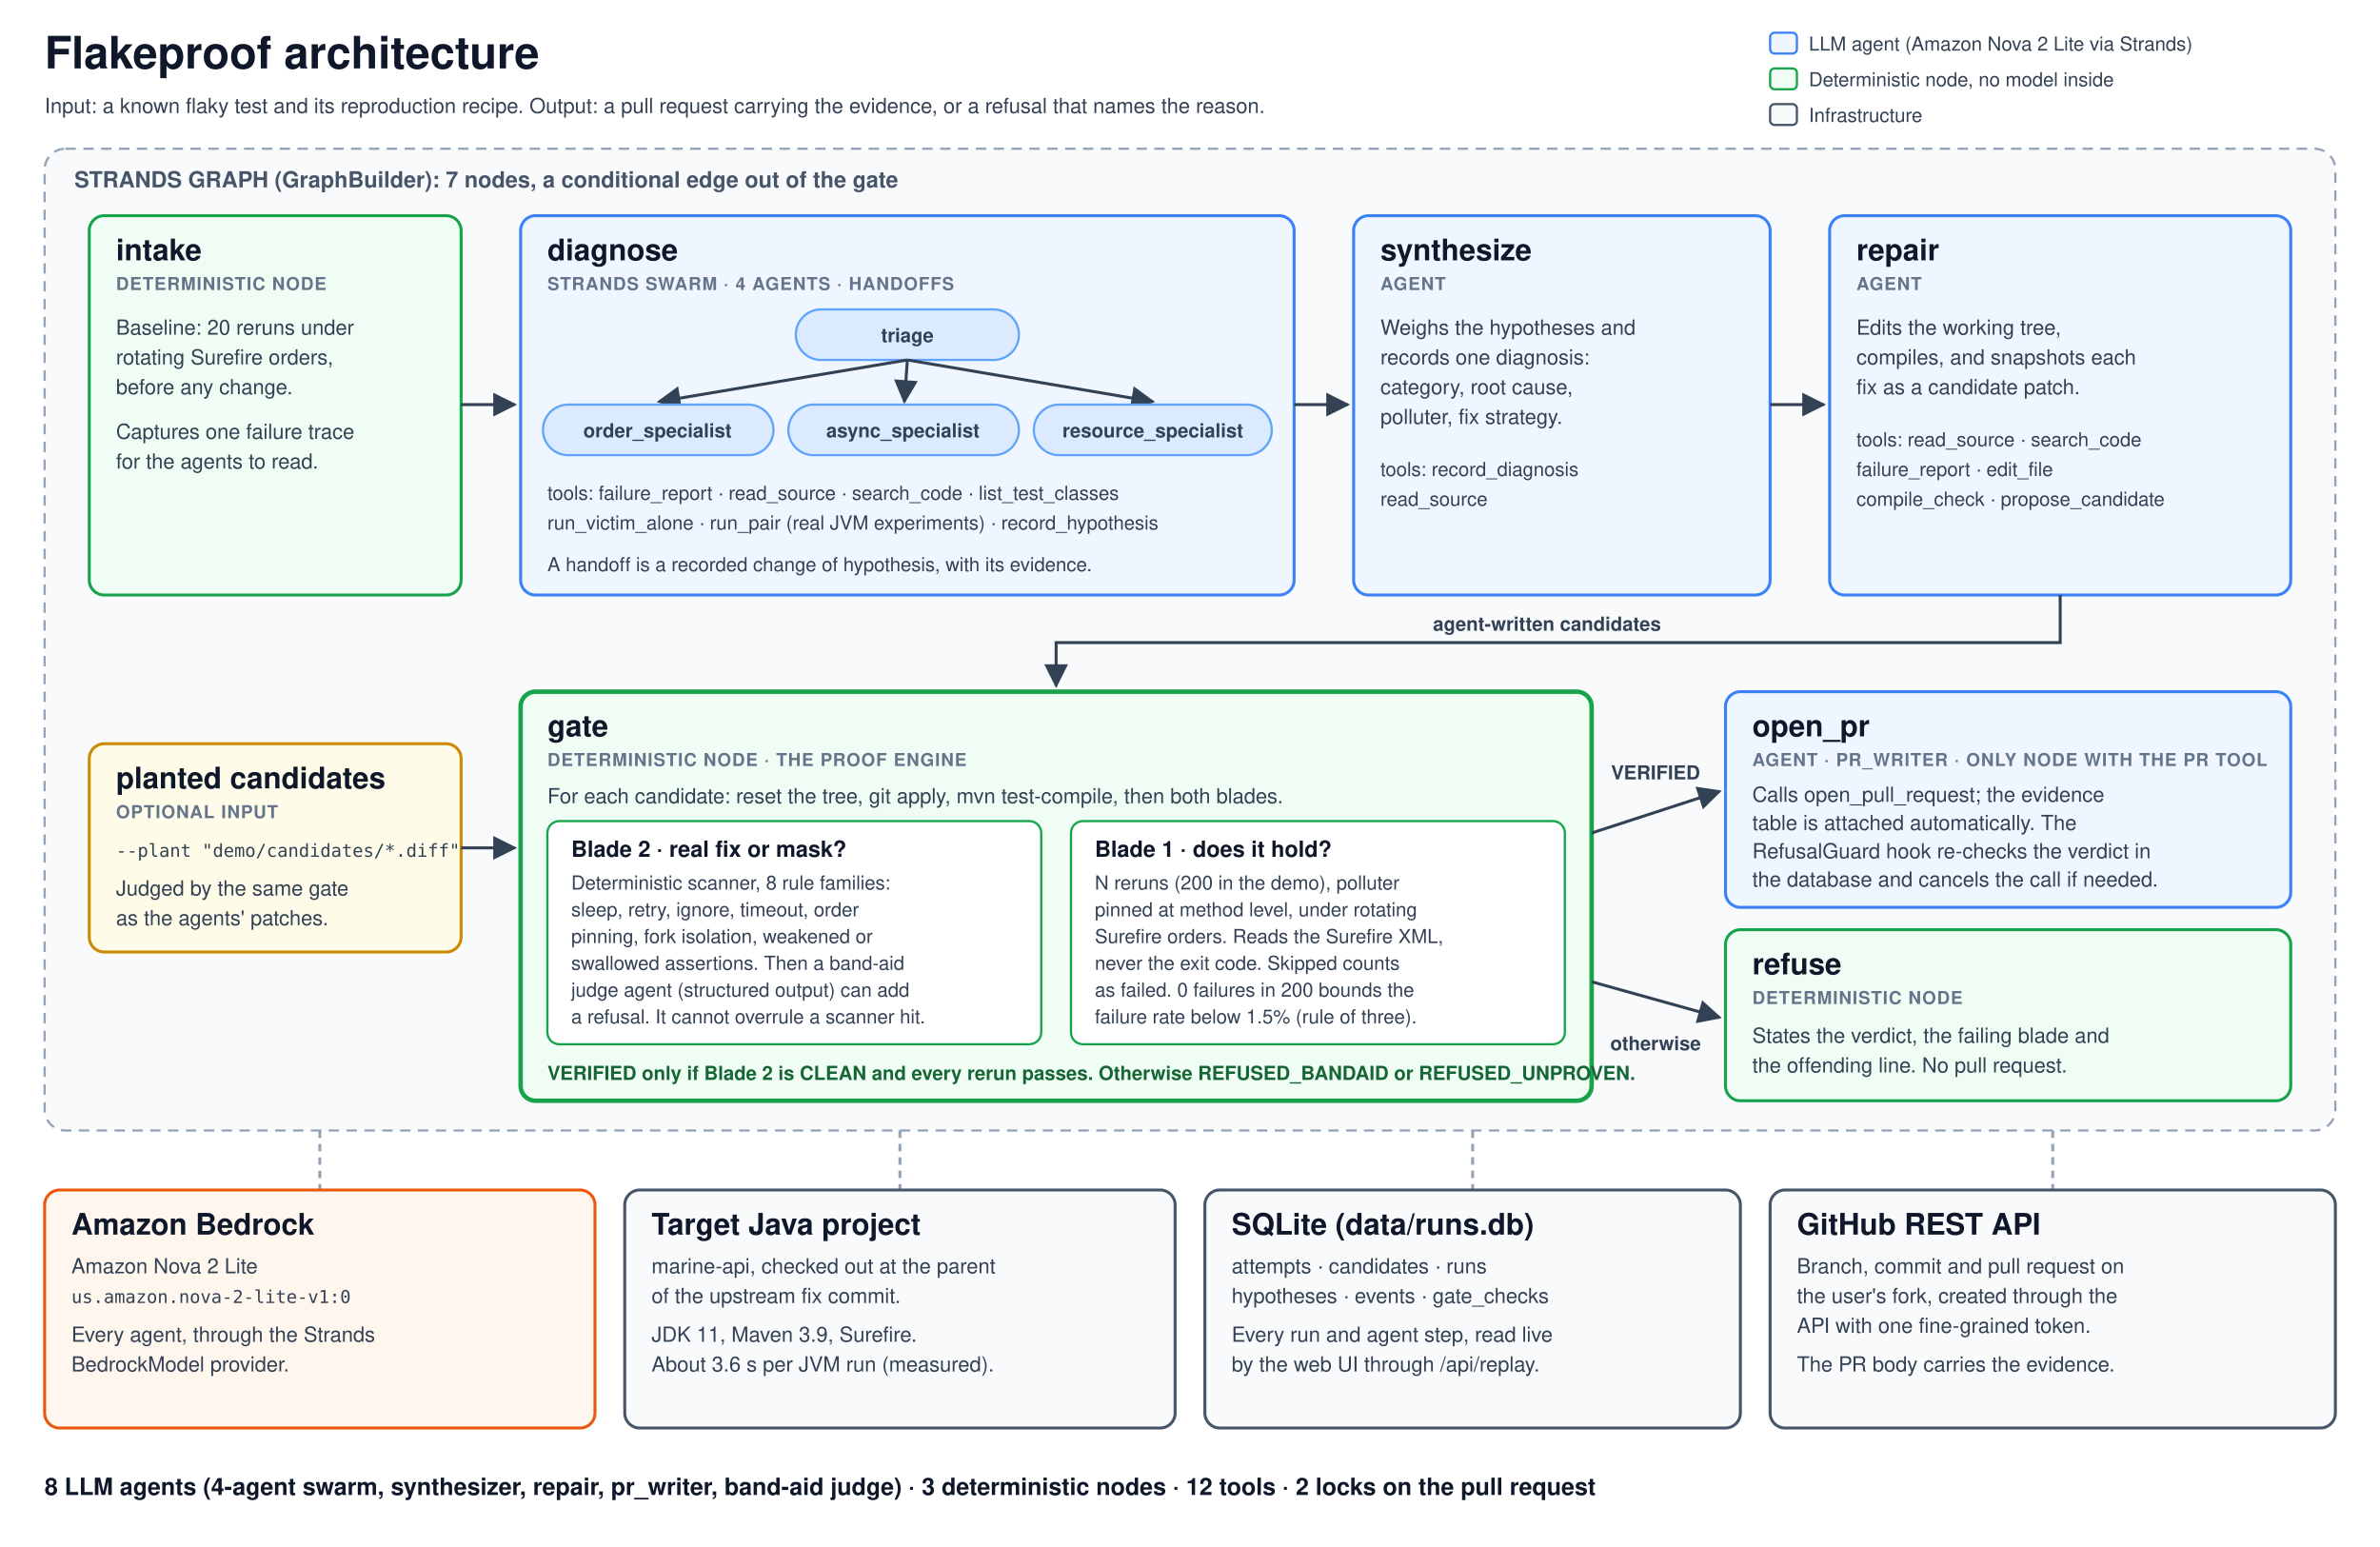
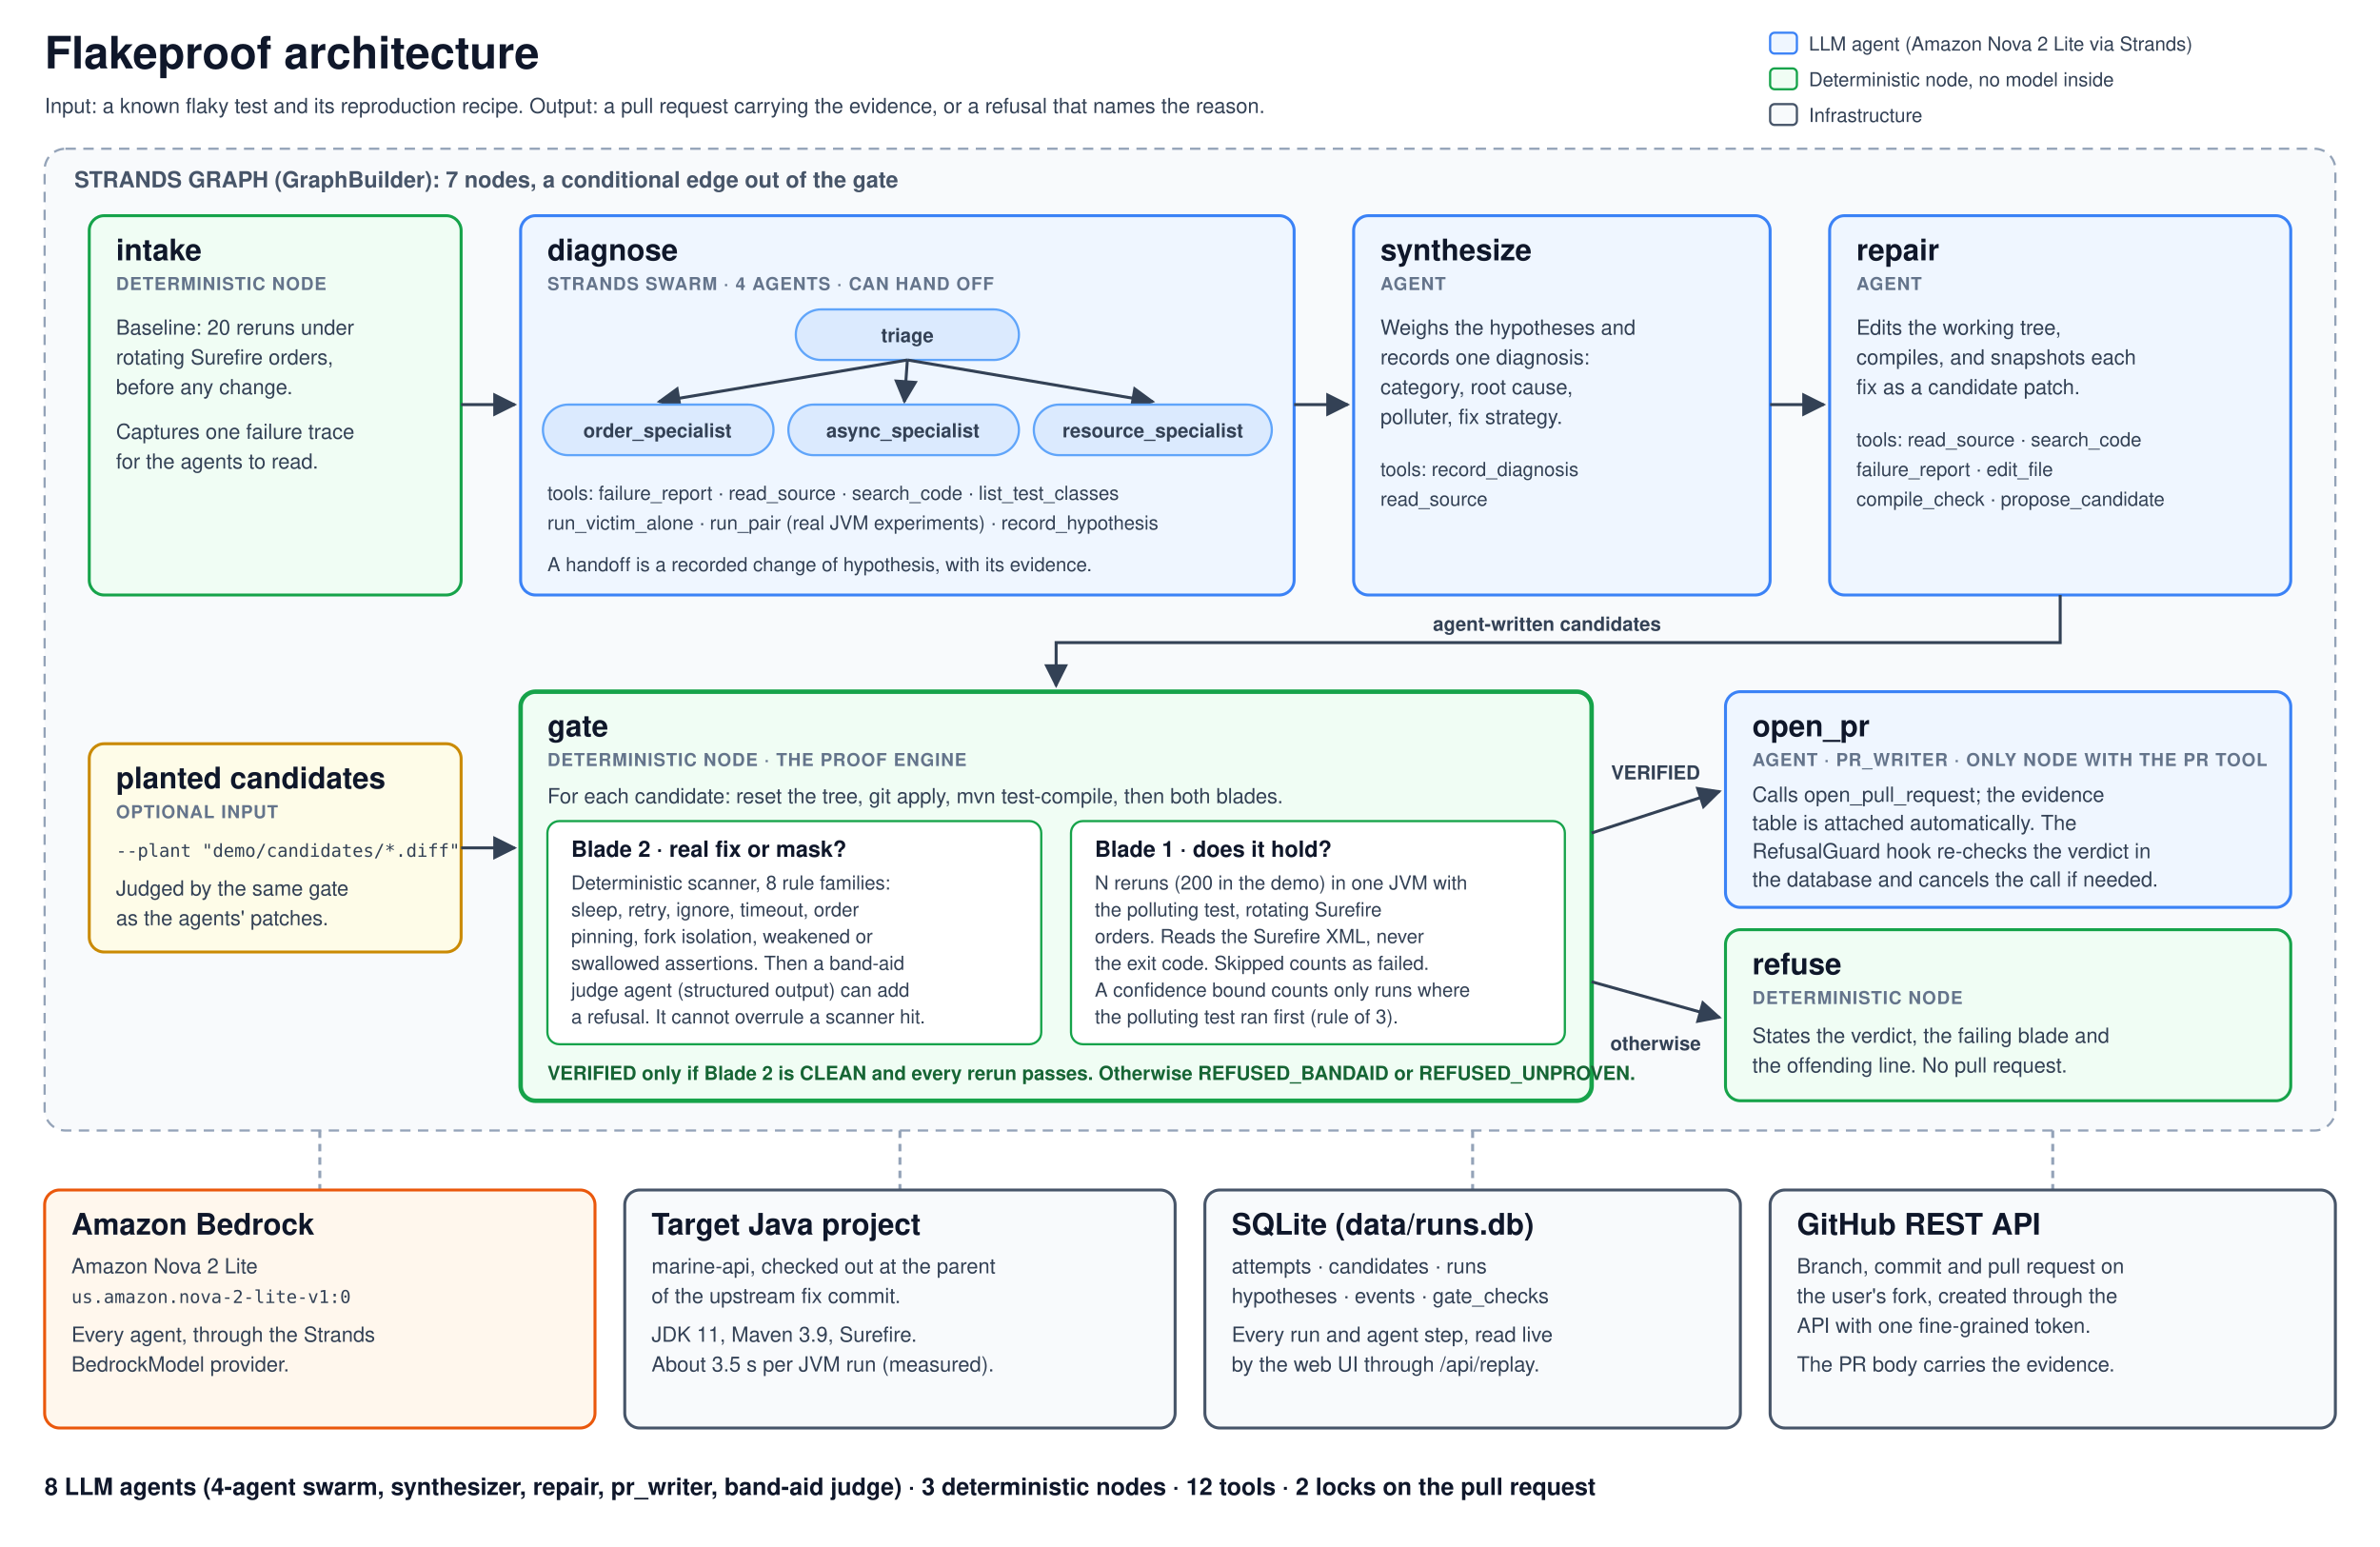
<svg xmlns="http://www.w3.org/2000/svg" width="1600" height="1040" viewBox="0 0 1600 1040" font-family="Segoe UI, Helvetica, Arial, sans-serif">
  <defs>
    <marker id="arrow" viewBox="0 0 10 10" refX="9" refY="5" markerWidth="8" markerHeight="8" orient="auto-start-reverse">
      <path d="M0,0 L10,5 L0,10 z" fill="#334155" />
    </marker>
    <style>
      .title { font-size: 20px; font-weight: 700; fill: #0f172a; }
      .kind { font-size: 12px; font-weight: 600; fill: #64748b; letter-spacing: 0.6px; }
      .body { font-size: 14px; fill: #334155; }
      .small { font-size: 13px; fill: #334155; }
      .mono { font-family: Consolas, Menlo, monospace; font-size: 12px; fill: #334155; }
      .edge { font-size: 13px; font-weight: 700; fill: #334155; }
      .line { stroke: #334155; stroke-width: 2; fill: none; }
    </style>
  </defs>
  <rect x="0" y="0" width="1600" height="1040" fill="#ffffff" />
  <text x="30" y="46" font-size="30" font-weight="700" fill="#0f172a">Flakeproof architecture</text>
  <text x="30" y="76" class="body">Input: a known flaky test and its reproduction recipe. Output: a pull request carrying the evidence, or a refusal that names the reason.</text>
  <rect x="1190" y="22" width="18" height="14" rx="3" fill="#eff6ff" stroke="#3b82f6" stroke-width="1.5" />
  <text x="1216" y="34" class="small">LLM agent (Amazon Nova 2 Lite via Strands)</text>
  <rect x="1190" y="46" width="18" height="14" rx="3" fill="#f0fdf4" stroke="#16a34a" stroke-width="1.5" />
  <text x="1216" y="58" class="small">Deterministic node, no model inside</text>
  <rect x="1190" y="70" width="18" height="14" rx="3" fill="#f8fafc" stroke="#475569" stroke-width="1.5" />
  <text x="1216" y="82" class="small">Infrastructure</text>
  <rect x="30" y="100" width="1540" height="660" rx="14" fill="#f8fafc" stroke="#94a3b8" stroke-width="1.5" stroke-dasharray="7 5" />
  <text x="50" y="126" font-size="15" font-weight="700" fill="#475569">STRANDS GRAPH (GraphBuilder): 7 nodes, a conditional edge out of the gate</text>
  <rect x="60" y="145" width="250" height="255" rx="10" fill="#f0fdf4" stroke="#16a34a" stroke-width="2" />
  <text x="78" y="175" class="title">intake</text>
  <text x="78" y="195" class="kind">DETERMINISTIC NODE</text>
  <text x="78" y="225" class="body">Baseline: 20 reruns under</text>
  <text x="78" y="245" class="body">rotating Surefire orders,</text>
  <text x="78" y="265" class="body">before any change.</text>
  <text x="78" y="295" class="body">Captures one failure trace</text>
  <text x="78" y="315" class="body">for the agents to read.</text>
  <rect x="350" y="145" width="520" height="255" rx="10" fill="#eff6ff" stroke="#3b82f6" stroke-width="2" />
  <text x="368" y="175" class="title">diagnose</text>
-   <text x="368" y="195" class="kind">STRANDS SWARM · 4 AGENTS · HANDOFFS</text>
+   <text x="368" y="195" class="kind">STRANDS SWARM · 4 AGENTS · CAN HAND OFF</text>
  <rect x="535" y="208" width="150" height="34" rx="17" fill="#dbeafe" stroke="#60a5fa" stroke-width="1.5" />
  <text x="610" y="230" class="small" text-anchor="middle" font-weight="600">triage</text>
  <path d="M610,242 L443,270" class="line" stroke-width="1.5" marker-end="url(#arrow)" />
  <path d="M610,242 L608,270" class="line" stroke-width="1.5" marker-end="url(#arrow)" />
  <path d="M610,242 L775,270" class="line" stroke-width="1.5" marker-end="url(#arrow)" />
  <rect x="365" y="272" width="155" height="34" rx="17" fill="#dbeafe" stroke="#60a5fa" stroke-width="1.5" />
  <text x="442" y="294" class="small" text-anchor="middle" font-weight="600">order_specialist</text>
  <rect x="530" y="272" width="155" height="34" rx="17" fill="#dbeafe" stroke="#60a5fa" stroke-width="1.5" />
  <text x="607" y="294" class="small" text-anchor="middle" font-weight="600">async_specialist</text>
  <rect x="695" y="272" width="160" height="34" rx="17" fill="#dbeafe" stroke="#60a5fa" stroke-width="1.5" />
  <text x="775" y="294" class="small" text-anchor="middle" font-weight="600">resource_specialist</text>
  <text x="368" y="336" class="small">tools: failure_report · read_source · search_code · list_test_classes</text>
  <text x="368" y="356" class="small">run_victim_alone · run_pair (real JVM experiments) · record_hypothesis</text>
  <text x="368" y="384" class="small">A handoff is a recorded change of hypothesis, with its evidence.</text>
  <rect x="910" y="145" width="280" height="255" rx="10" fill="#eff6ff" stroke="#3b82f6" stroke-width="2" />
  <text x="928" y="175" class="title">synthesize</text>
  <text x="928" y="195" class="kind">AGENT</text>
  <text x="928" y="225" class="body">Weighs the hypotheses and</text>
  <text x="928" y="245" class="body">records one diagnosis:</text>
  <text x="928" y="265" class="body">category, root cause,</text>
  <text x="928" y="285" class="body">polluter, fix strategy.</text>
  <text x="928" y="320" class="small">tools: record_diagnosis</text>
  <text x="928" y="340" class="small">read_source</text>
  <rect x="1230" y="145" width="310" height="255" rx="10" fill="#eff6ff" stroke="#3b82f6" stroke-width="2" />
  <text x="1248" y="175" class="title">repair</text>
  <text x="1248" y="195" class="kind">AGENT</text>
  <text x="1248" y="225" class="body">Edits the working tree,</text>
  <text x="1248" y="245" class="body">compiles, and snapshots each</text>
  <text x="1248" y="265" class="body">fix as a candidate patch.</text>
  <text x="1248" y="300" class="small">tools: read_source · search_code</text>
  <text x="1248" y="320" class="small">failure_report · edit_file</text>
  <text x="1248" y="340" class="small">compile_check · propose_candidate</text>
  <path d="M310,272 L346,272" class="line" marker-end="url(#arrow)" />
  <path d="M870,272 L906,272" class="line" marker-end="url(#arrow)" />
  <path d="M1190,272 L1226,272" class="line" marker-end="url(#arrow)" />
  <path d="M1385,400 L1385,432 L710,432 L710,461" class="line" marker-end="url(#arrow)" />
  <text x="1040" y="424" class="edge" text-anchor="middle">agent-written candidates</text>
  <rect x="60" y="500" width="250" height="140" rx="10" fill="#fefce8" stroke="#ca8a04" stroke-width="2" />
  <text x="78" y="530" class="title">planted candidates</text>
  <text x="78" y="550" class="kind">OPTIONAL INPUT</text>
  <text x="78" y="576" class="mono">--plant "demo/candidates/*.diff"</text>
  <text x="78" y="602" class="body">Judged by the same gate</text>
  <text x="78" y="622" class="body">as the agents' patches.</text>
  <path d="M310,570 L346,570" class="line" marker-end="url(#arrow)" />
  <rect x="350" y="465" width="720" height="275" rx="10" fill="#f0fdf4" stroke="#16a34a" stroke-width="3" />
  <text x="368" y="495" class="title">gate</text>
  <text x="368" y="515" class="kind">DETERMINISTIC NODE · THE PROOF ENGINE</text>
  <text x="368" y="540" class="body">For each candidate: reset the tree, git apply, mvn test-compile, then both blades.</text>
  <rect x="368" y="552" width="332" height="150" rx="8" fill="#ffffff" stroke="#16a34a" stroke-width="1.5" />
  <text x="384" y="576" font-size="15" font-weight="700" fill="#0f172a">Blade 2 · real fix or mask?</text>
  <text x="384" y="598" class="small">Deterministic scanner, 8 rule families:</text>
  <text x="384" y="616" class="small">sleep, retry, ignore, timeout, order</text>
  <text x="384" y="634" class="small">pinning, fork isolation, weakened or</text>
  <text x="384" y="652" class="small">swallowed assertions. Then a band-aid</text>
  <text x="384" y="670" class="small">judge agent (structured output) can add</text>
  <text x="384" y="688" class="small">a refusal. It cannot overrule a scanner hit.</text>
  <rect x="720" y="552" width="332" height="150" rx="8" fill="#ffffff" stroke="#16a34a" stroke-width="1.5" />
  <text x="736" y="576" font-size="15" font-weight="700" fill="#0f172a">Blade 1 · does it hold?</text>
-   <text x="736" y="598" class="small">N reruns (200 in the demo), polluter</text>
-   <text x="736" y="616" class="small">pinned at method level, under rotating</text>
-   <text x="736" y="634" class="small">Surefire orders. Reads the Surefire XML,</text>
-   <text x="736" y="652" class="small">never the exit code. Skipped counts</text>
-   <text x="736" y="670" class="small">as failed. 0 failures in 200 bounds the</text>
-   <text x="736" y="688" class="small">failure rate below 1.5% (rule of three).</text>
+   <text x="736" y="598" class="small">N reruns (200 in the demo) in one JVM with</text>
+   <text x="736" y="616" class="small">the polluting test, rotating Surefire</text>
+   <text x="736" y="634" class="small">orders. Reads the Surefire XML, never</text>
+   <text x="736" y="652" class="small">the exit code. Skipped counts as failed.</text>
+   <text x="736" y="670" class="small">A confidence bound counts only runs where</text>
+   <text x="736" y="688" class="small">the polluting test ran first (rule of 3).</text>
  <text x="368" y="726" font-size="13" font-weight="700" fill="#166534">VERIFIED only if Blade 2 is CLEAN and every rerun passes. Otherwise REFUSED_BANDAID or REFUSED_UNPROVEN.</text>
  <path d="M1070,560 L1156,532" class="line" marker-end="url(#arrow)" />
  <text x="1113" y="524" class="edge" text-anchor="middle">VERIFIED</text>
  <path d="M1070,660 L1156,684" class="line" marker-end="url(#arrow)" />
  <text x="1113" y="706" class="edge" text-anchor="middle">otherwise</text>
  <rect x="1160" y="465" width="380" height="145" rx="10" fill="#eff6ff" stroke="#3b82f6" stroke-width="2" />
  <text x="1178" y="495" class="title">open_pr</text>
  <text x="1178" y="515" class="kind">AGENT · PR_WRITER · ONLY NODE WITH THE PR TOOL</text>
  <text x="1178" y="539" class="body">Calls open_pull_request; the evidence</text>
  <text x="1178" y="558" class="body">table is attached automatically. The</text>
  <text x="1178" y="577" class="body">RefusalGuard hook re-checks the verdict in</text>
  <text x="1178" y="596" class="body">the database and cancels the call if needed.</text>
  <rect x="1160" y="625" width="380" height="115" rx="10" fill="#f0fdf4" stroke="#16a34a" stroke-width="2" />
  <text x="1178" y="655" class="title">refuse</text>
  <text x="1178" y="675" class="kind">DETERMINISTIC NODE</text>
  <text x="1178" y="701" class="body">States the verdict, the failing blade and</text>
  <text x="1178" y="721" class="body">the offending line. No pull request.</text>
  <path d="M215,760 L215,800" stroke="#94a3b8" stroke-width="2" stroke-dasharray="5 4" />
  <path d="M605,760 L605,800" stroke="#94a3b8" stroke-width="2" stroke-dasharray="5 4" />
  <path d="M990,760 L990,800" stroke="#94a3b8" stroke-width="2" stroke-dasharray="5 4" />
  <path d="M1380,760 L1380,800" stroke="#94a3b8" stroke-width="2" stroke-dasharray="5 4" />
  <rect x="30" y="800" width="370" height="160" rx="10" fill="#fff7ed" stroke="#ea580c" stroke-width="2" />
  <text x="48" y="830" class="title">Amazon Bedrock</text>
  <text x="48" y="856" class="body">Amazon Nova 2 Lite</text>
  <text x="48" y="876" class="mono">us.amazon.nova-2-lite-v1:0</text>
  <text x="48" y="902" class="body">Every agent, through the Strands</text>
  <text x="48" y="922" class="body">BedrockModel provider.</text>
  <rect x="420" y="800" width="370" height="160" rx="10" fill="#f8fafc" stroke="#475569" stroke-width="2" />
  <text x="438" y="830" class="title">Target Java project</text>
  <text x="438" y="856" class="body">marine-api, checked out at the parent</text>
  <text x="438" y="876" class="body">of the upstream fix commit.</text>
  <text x="438" y="902" class="body">JDK 11, Maven 3.9, Surefire.</text>
-   <text x="438" y="922" class="body">About 3.6 s per JVM run (measured).</text>
+   <text x="438" y="922" class="body">About 3.5 s per JVM run (measured).</text>
  <rect x="810" y="800" width="360" height="160" rx="10" fill="#f8fafc" stroke="#475569" stroke-width="2" />
  <text x="828" y="830" class="title">SQLite (data/runs.db)</text>
  <text x="828" y="856" class="body">attempts · candidates · runs</text>
  <text x="828" y="876" class="body">hypotheses · events · gate_checks</text>
  <text x="828" y="902" class="body">Every run and agent step, read live</text>
  <text x="828" y="922" class="body">by the web UI through /api/replay.</text>
  <rect x="1190" y="800" width="380" height="160" rx="10" fill="#f8fafc" stroke="#475569" stroke-width="2" />
  <text x="1208" y="830" class="title">GitHub REST API</text>
  <text x="1208" y="856" class="body">Branch, commit and pull request on</text>
  <text x="1208" y="876" class="body">the user's fork, created through the</text>
  <text x="1208" y="896" class="body">API with one fine-grained token.</text>
  <text x="1208" y="922" class="body">The PR body carries the evidence.</text>
  <text x="30" y="1005" font-size="16" font-weight="700" fill="#0f172a">8 LLM agents (4-agent swarm, synthesizer, repair, pr_writer, band-aid judge) · 3 deterministic nodes · 12 tools · 2 locks on the pull request</text>
</svg>
